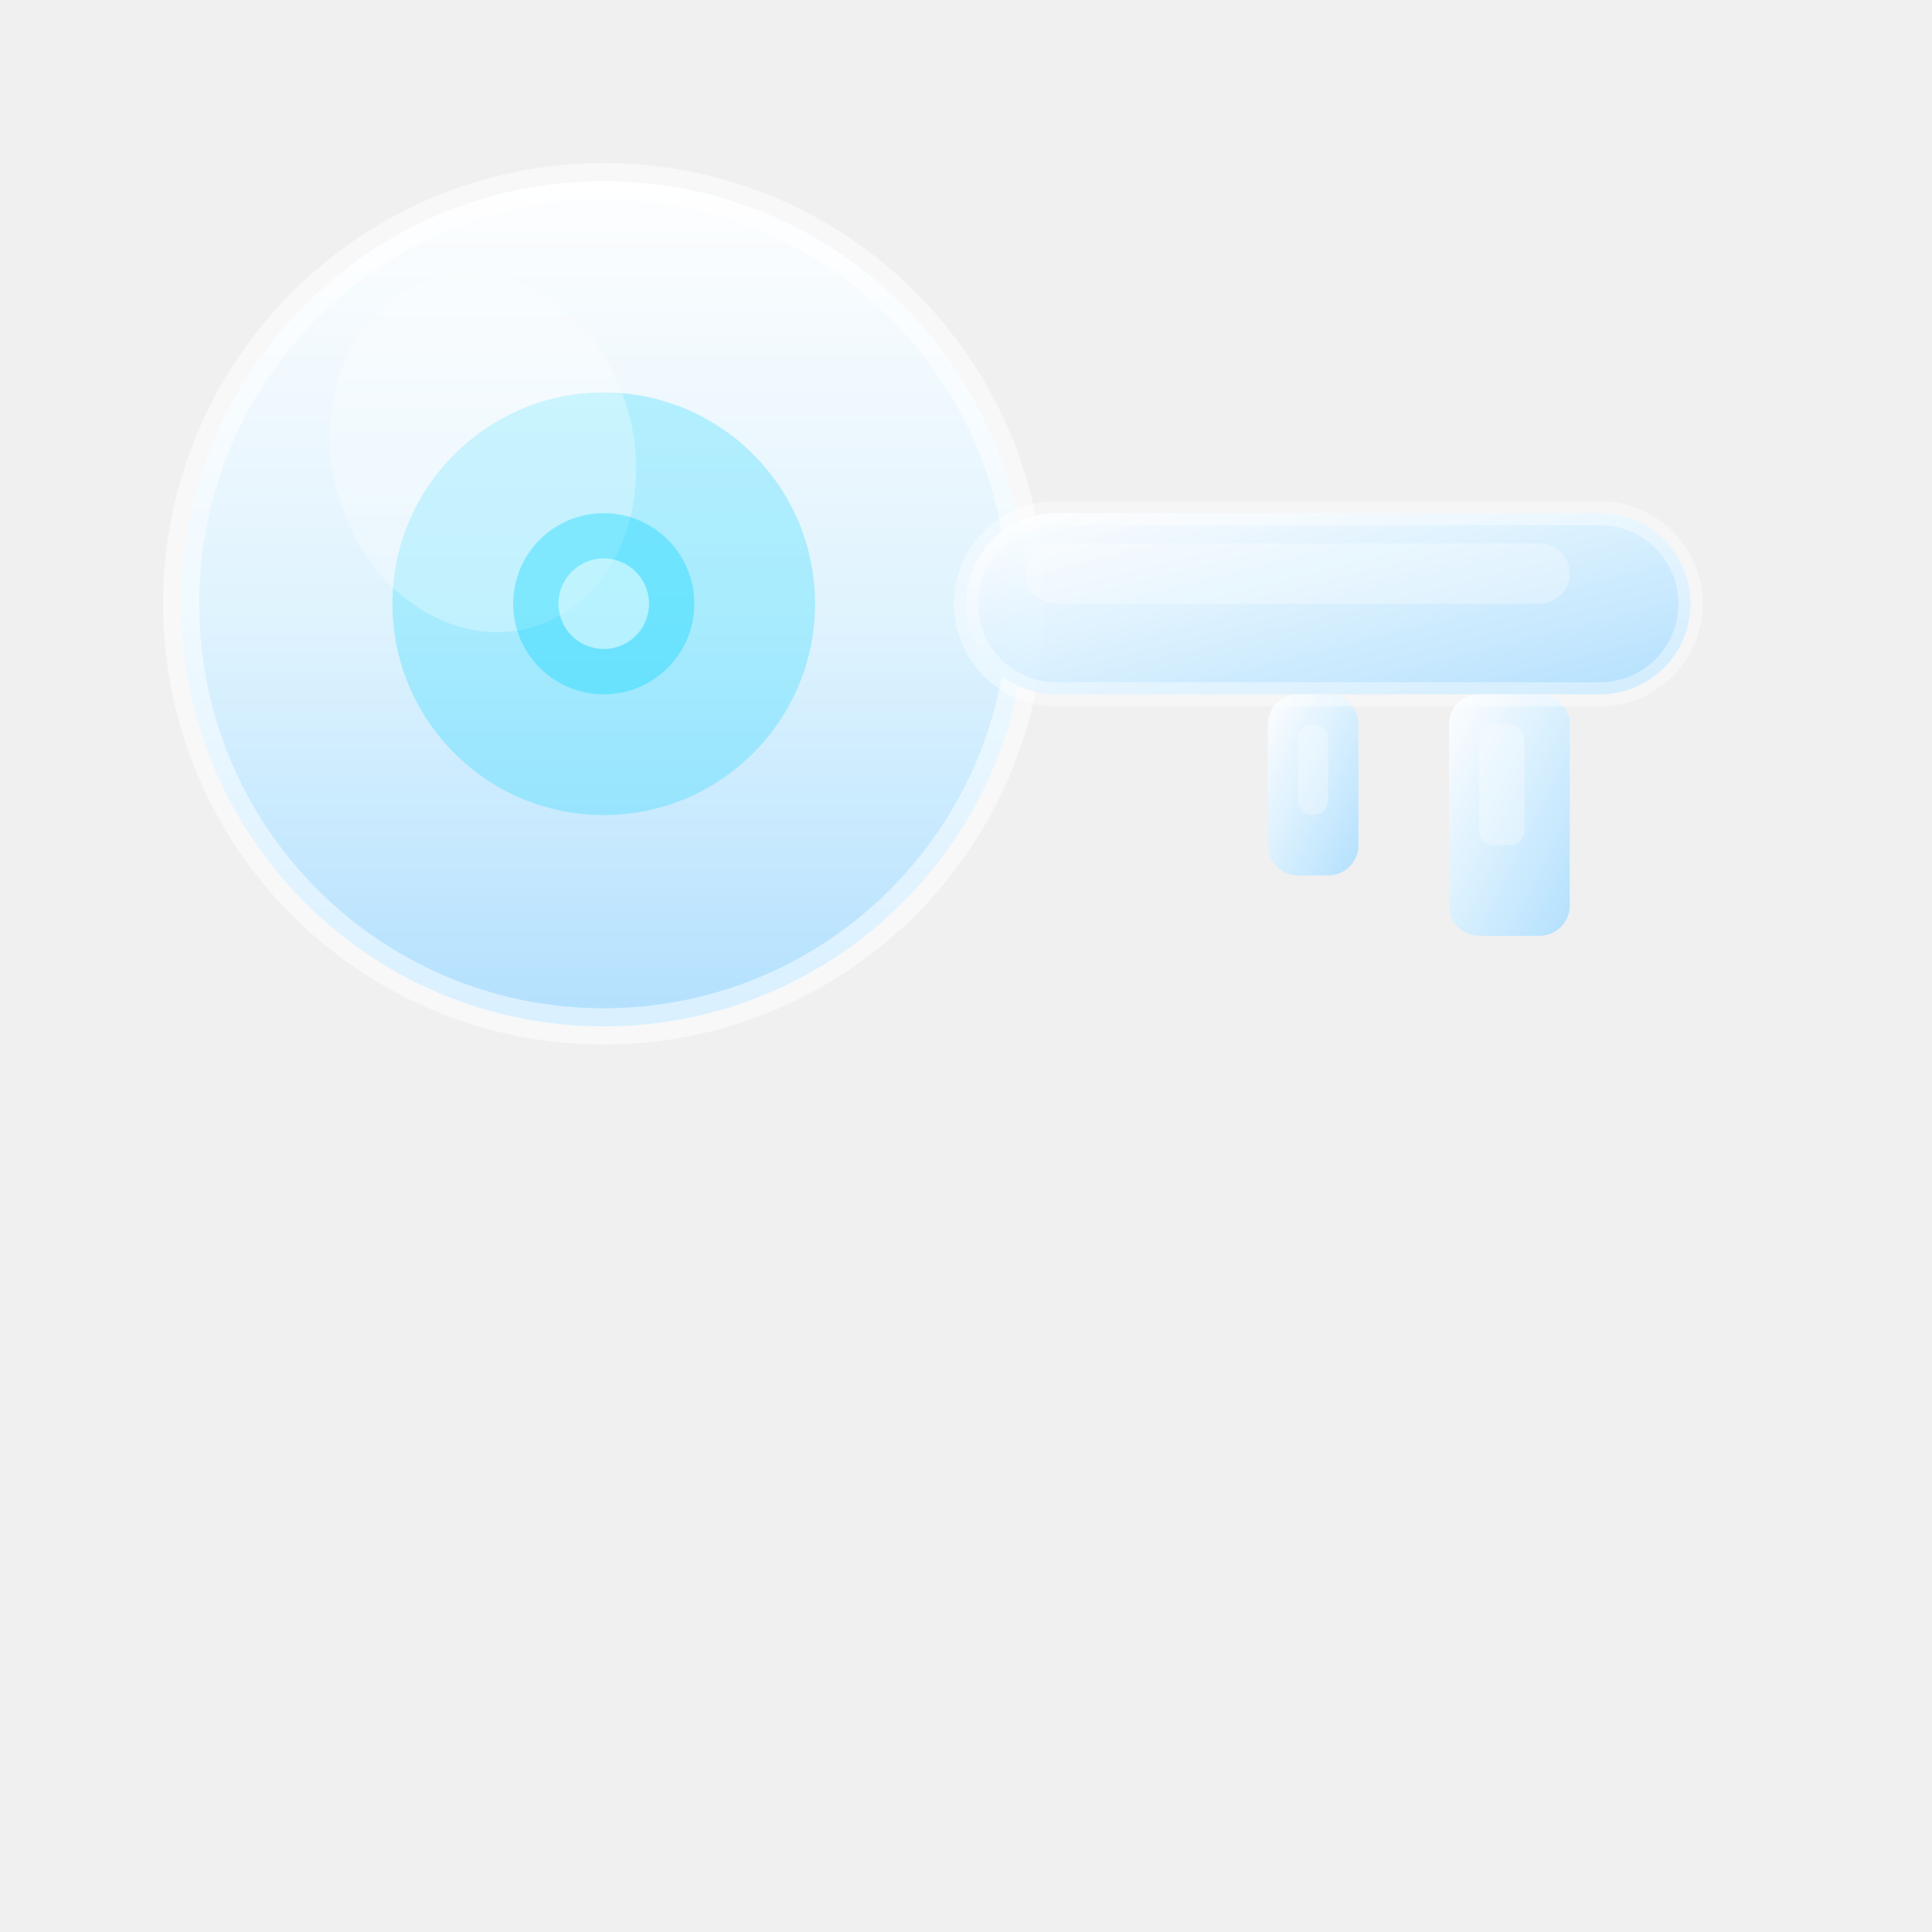
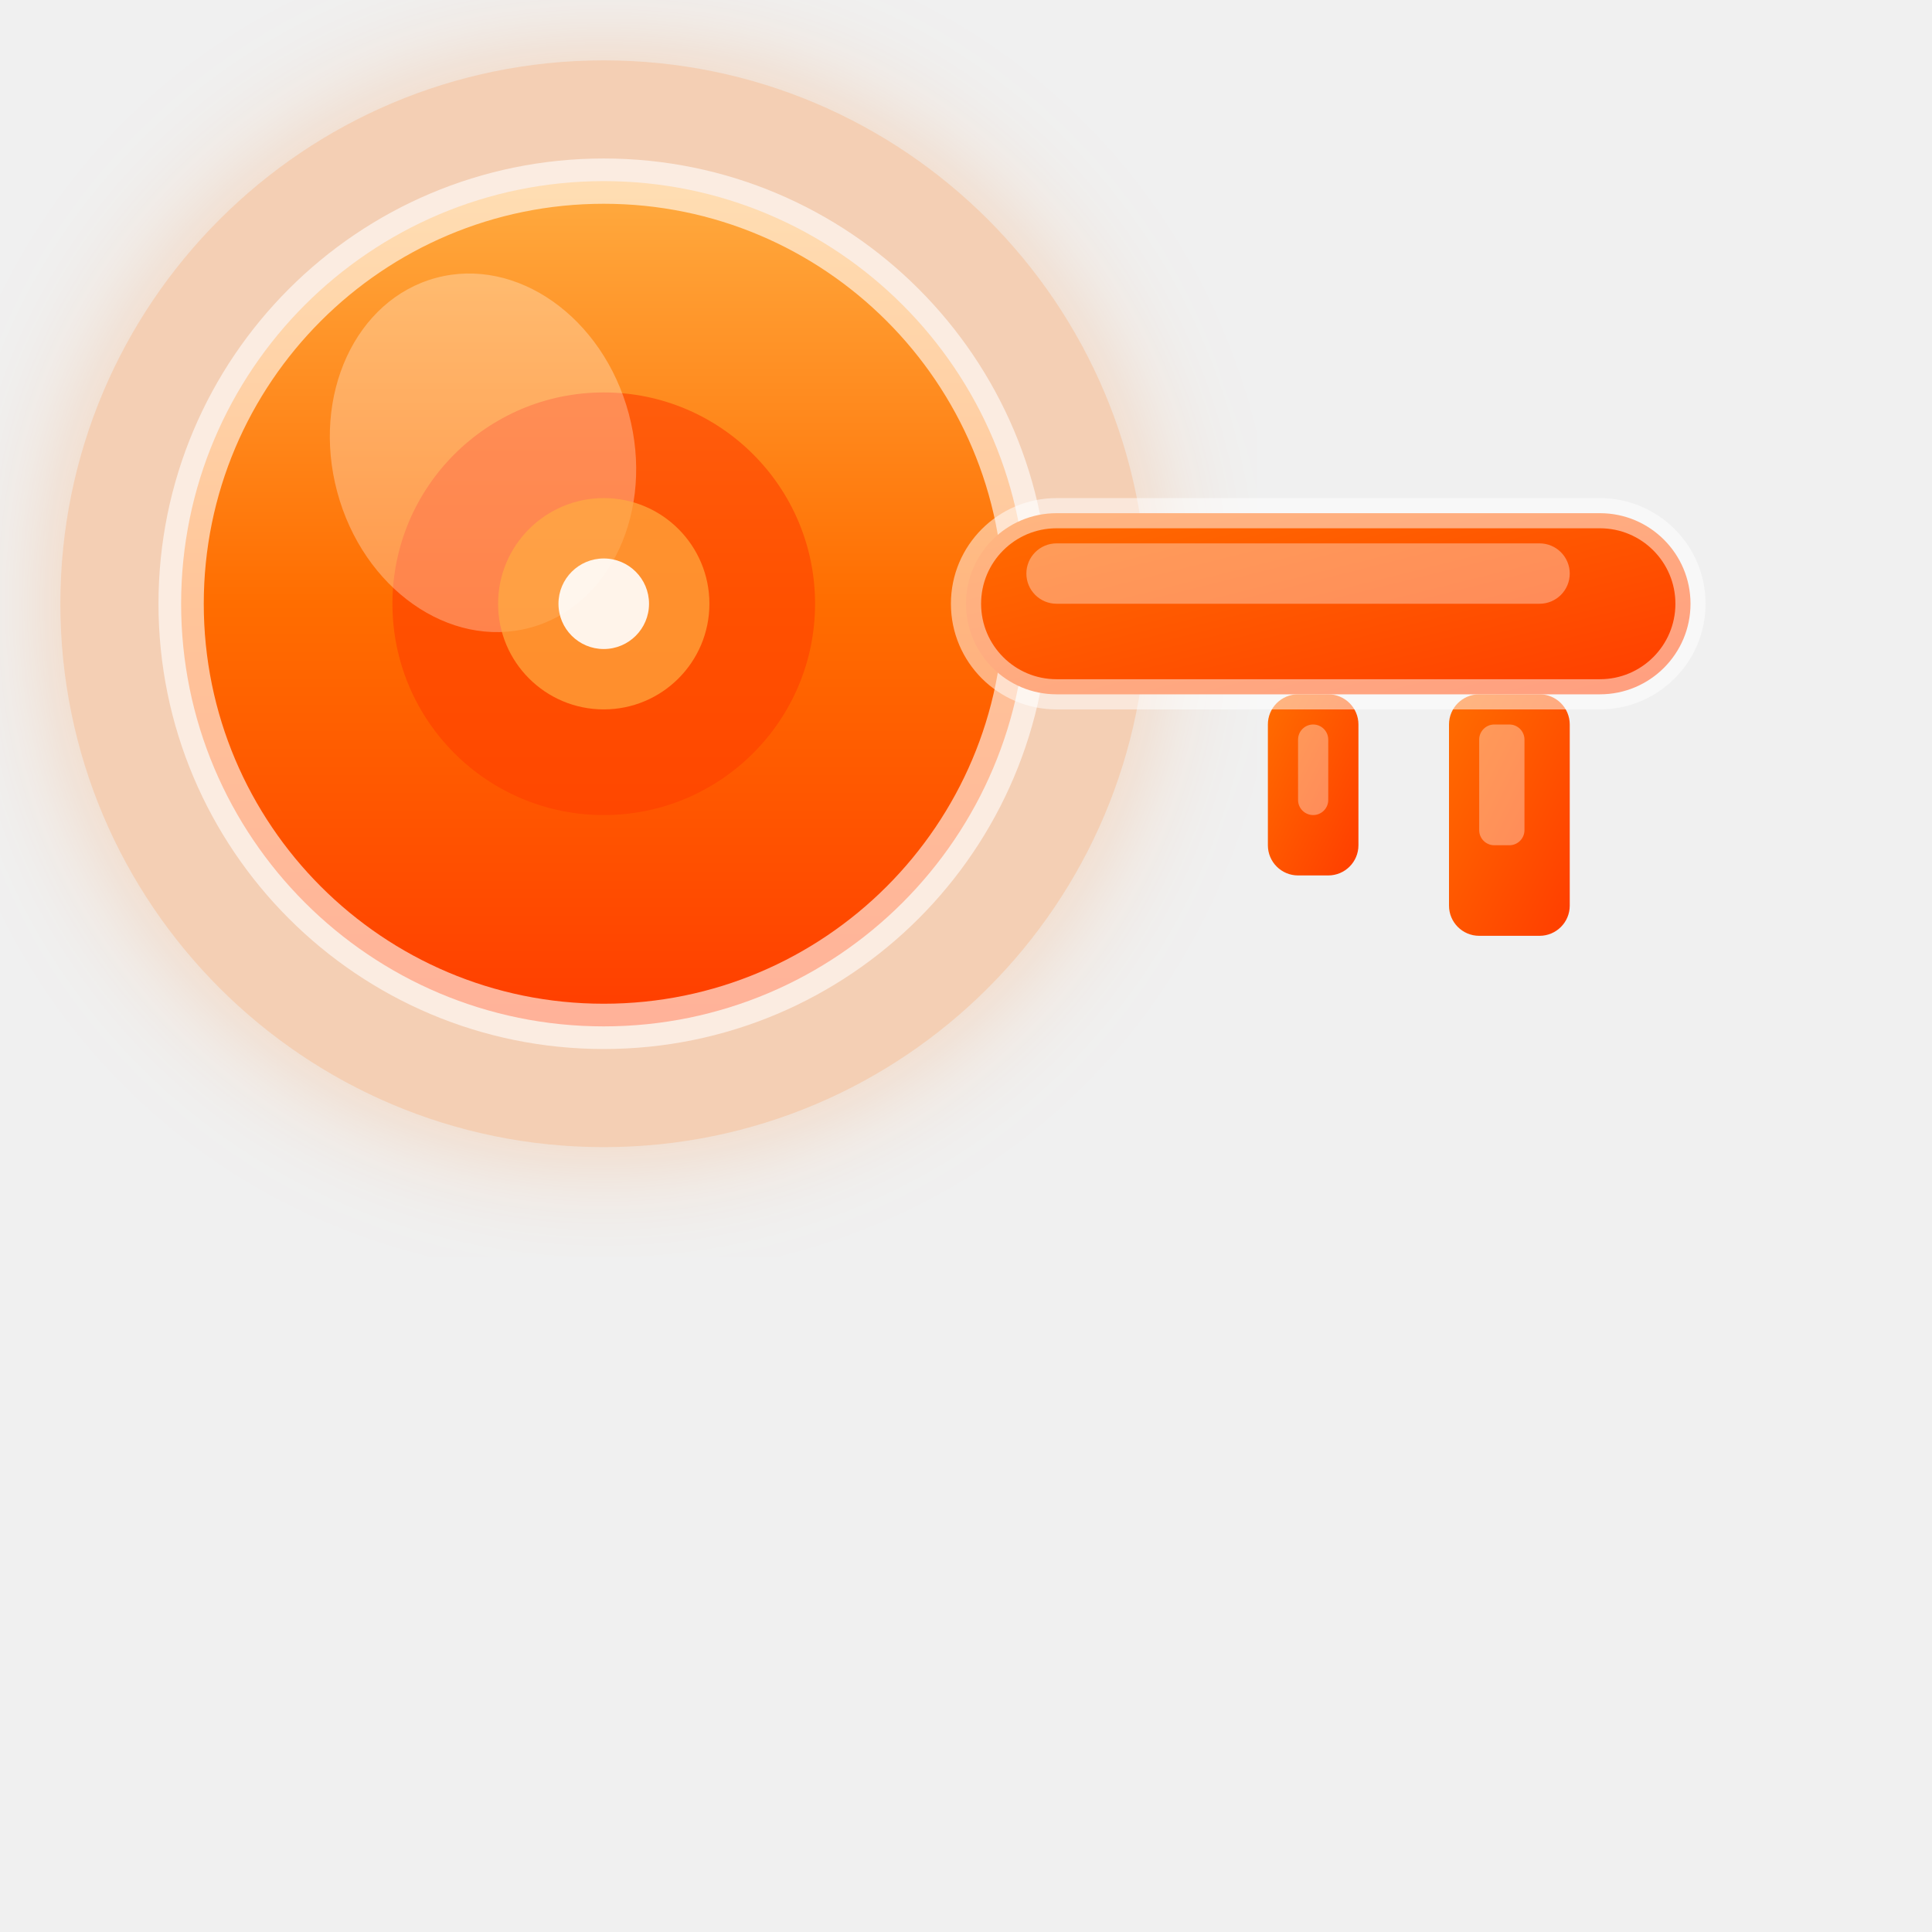
<svg xmlns="http://www.w3.org/2000/svg" viewBox="0 0 64 64" width="64" height="64">
  <defs>
    <linearGradient id="keyBody" x1="0%" y1="0%" x2="100%" y2="100%">
-       <stop offset="0%" stop-color="#FFFFFF" />
-       <stop offset="100%" stop-color="#B0E0FF" />
+       <stop offset="0%" stop-color="#FF6D00" />
+       <stop offset="100%" stop-color="#FF3D00" />
    </linearGradient>
    <linearGradient id="keyHead" x1="0%" y1="0%" x2="0%" y2="100%">
-       <stop offset="0%" stop-color="#FFFFFF" />
-       <stop offset="50%" stop-color="#E0F4FF" />
-       <stop offset="100%" stop-color="#B0E0FF" />
+       <stop offset="0%" stop-color="#FFAB40" />
+       <stop offset="50%" stop-color="#FF6D00" />
+       <stop offset="100%" stop-color="#FF3D00" />
    </linearGradient>
+     <filter id="keyGlow">
+       <feGaussianBlur stdDeviation="2" result="blur" />
+       <feMerge>
+         <feMergeNode in="blur" />
+         <feMergeNode in="SourceGraphic" />
+       </feMerge>
+     </filter>
  </defs>
-   <circle cx="20" cy="20" r="14" fill="url(#keyHead)" opacity="0.95" />
-   <circle cx="20" cy="20" r="7" fill="#00D4FF" opacity="0.25" />
+   <circle cx="20" cy="20" r="18" fill="#FF6D00" opacity="0.25" filter="url(#keyGlow)" />
+   <circle cx="20" cy="20" r="14" fill="url(#keyHead)" />
+   <circle cx="20" cy="20" r="7" fill="#FF3D00" opacity="0.6" />
  <ellipse cx="16" cy="15" rx="5" ry="6" fill="white" opacity="0.3" transform="rotate(-15 16 15)" />
-   <circle cx="20" cy="20" r="14" fill="none" stroke="white" stroke-width="1.2" opacity="0.5" />
-   <rect x="32" y="17" width="24" height="6" rx="3" fill="url(#keyBody)" opacity="0.95" />
-   <rect x="34" y="18" width="18" height="2" rx="1" fill="white" opacity="0.3" />
-   <rect x="48" y="23" width="4" height="8" rx="1" fill="url(#keyBody)" opacity="0.95" />
-   <rect x="42" y="23" width="3" height="6" rx="1" fill="url(#keyBody)" opacity="0.95" />
-   <rect x="49" y="24" width="1.5" height="4" rx="0.5" fill="white" opacity="0.3" />
-   <rect x="43" y="24" width="1" height="3" rx="0.5" fill="white" opacity="0.3" />
-   <rect x="32" y="17" width="24" height="6" rx="3" fill="none" stroke="white" stroke-width="0.8" opacity="0.4" />
-   <circle cx="20" cy="20" r="3" fill="#00D4FF" opacity="0.35" />
-   <circle cx="20" cy="20" r="1.5" fill="white" opacity="0.5" />
+   <circle cx="20" cy="20" r="14" fill="none" stroke="white" stroke-width="1.5" opacity="0.6" />
+   <rect x="32" y="17" width="24" height="6" rx="3" fill="url(#keyBody)" />
+   <rect x="34" y="18" width="18" height="2" rx="1" fill="white" opacity="0.35" />
+   <rect x="48" y="23" width="4" height="8" rx="1" fill="url(#keyBody)" />
+   <rect x="42" y="23" width="3" height="6" rx="1" fill="url(#keyBody)" />
+   <rect x="49" y="24" width="1.5" height="4" rx="0.5" fill="white" opacity="0.35" />
+   <rect x="43" y="24" width="1" height="3" rx="0.5" fill="white" opacity="0.35" />
+   <rect x="32" y="17" width="24" height="6" rx="3" fill="none" stroke="white" stroke-width="1" opacity="0.5" />
+   <circle cx="20" cy="20" r="3.5" fill="#FFAB40" opacity="0.7" />
+   <circle cx="20" cy="20" r="1.5" fill="white" opacity="0.9" />
</svg>
